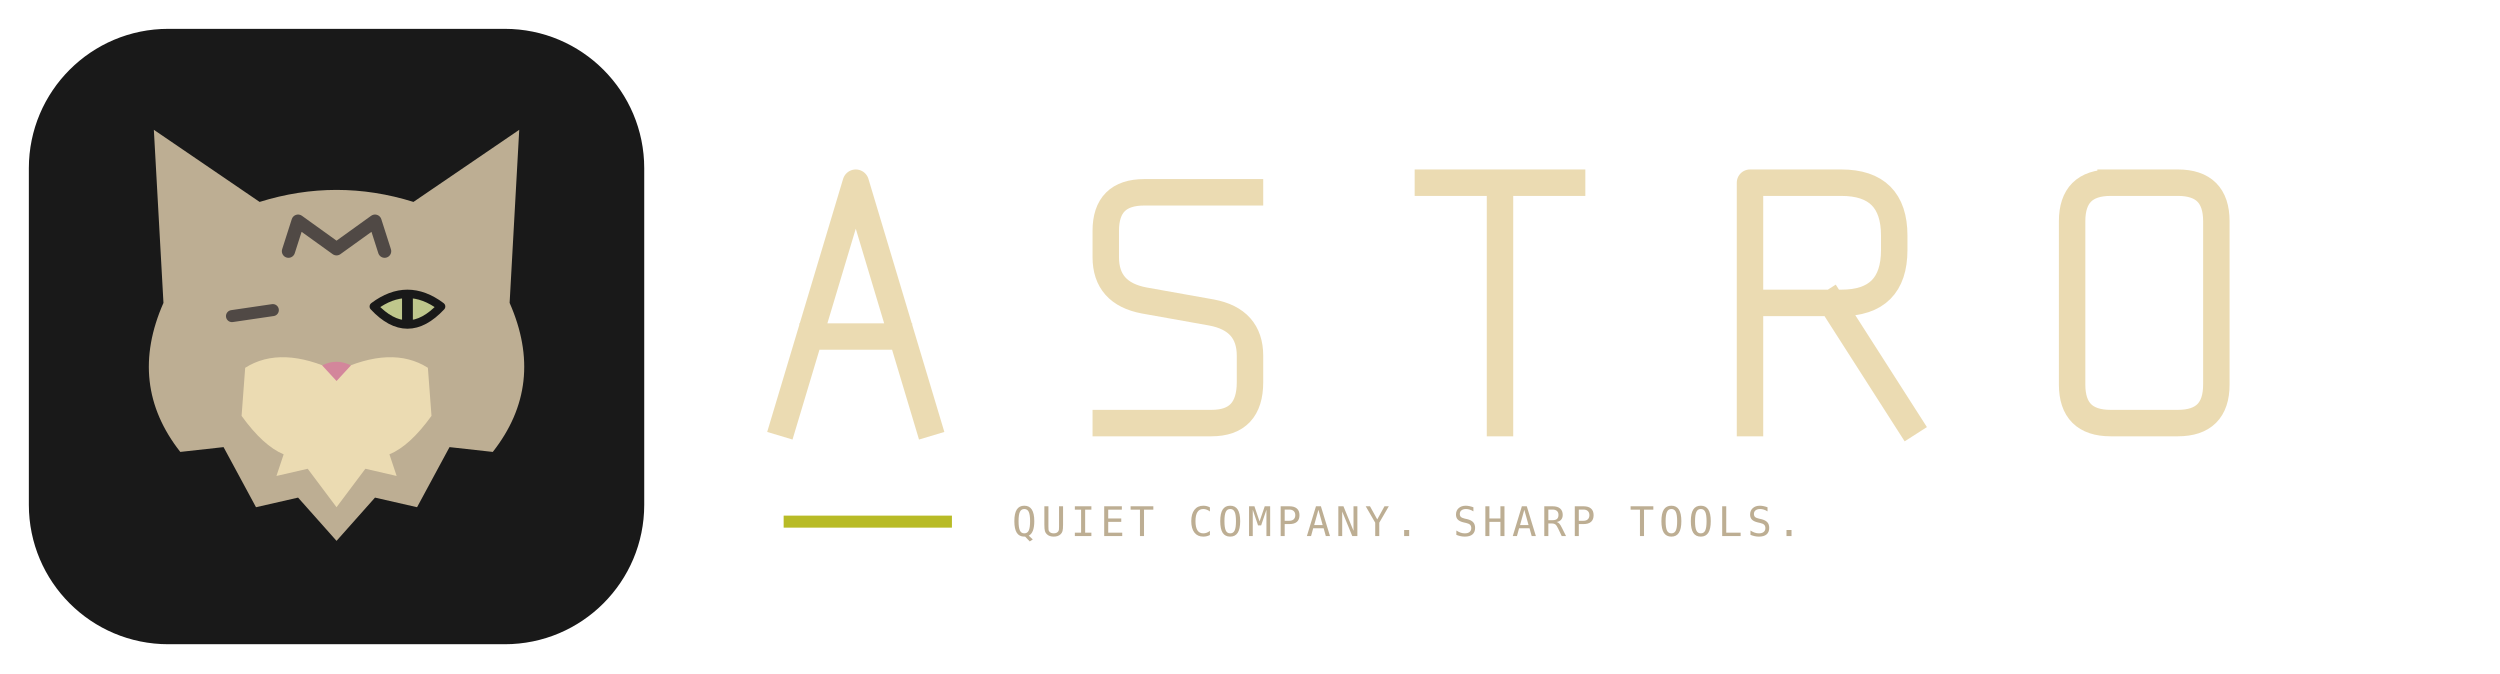
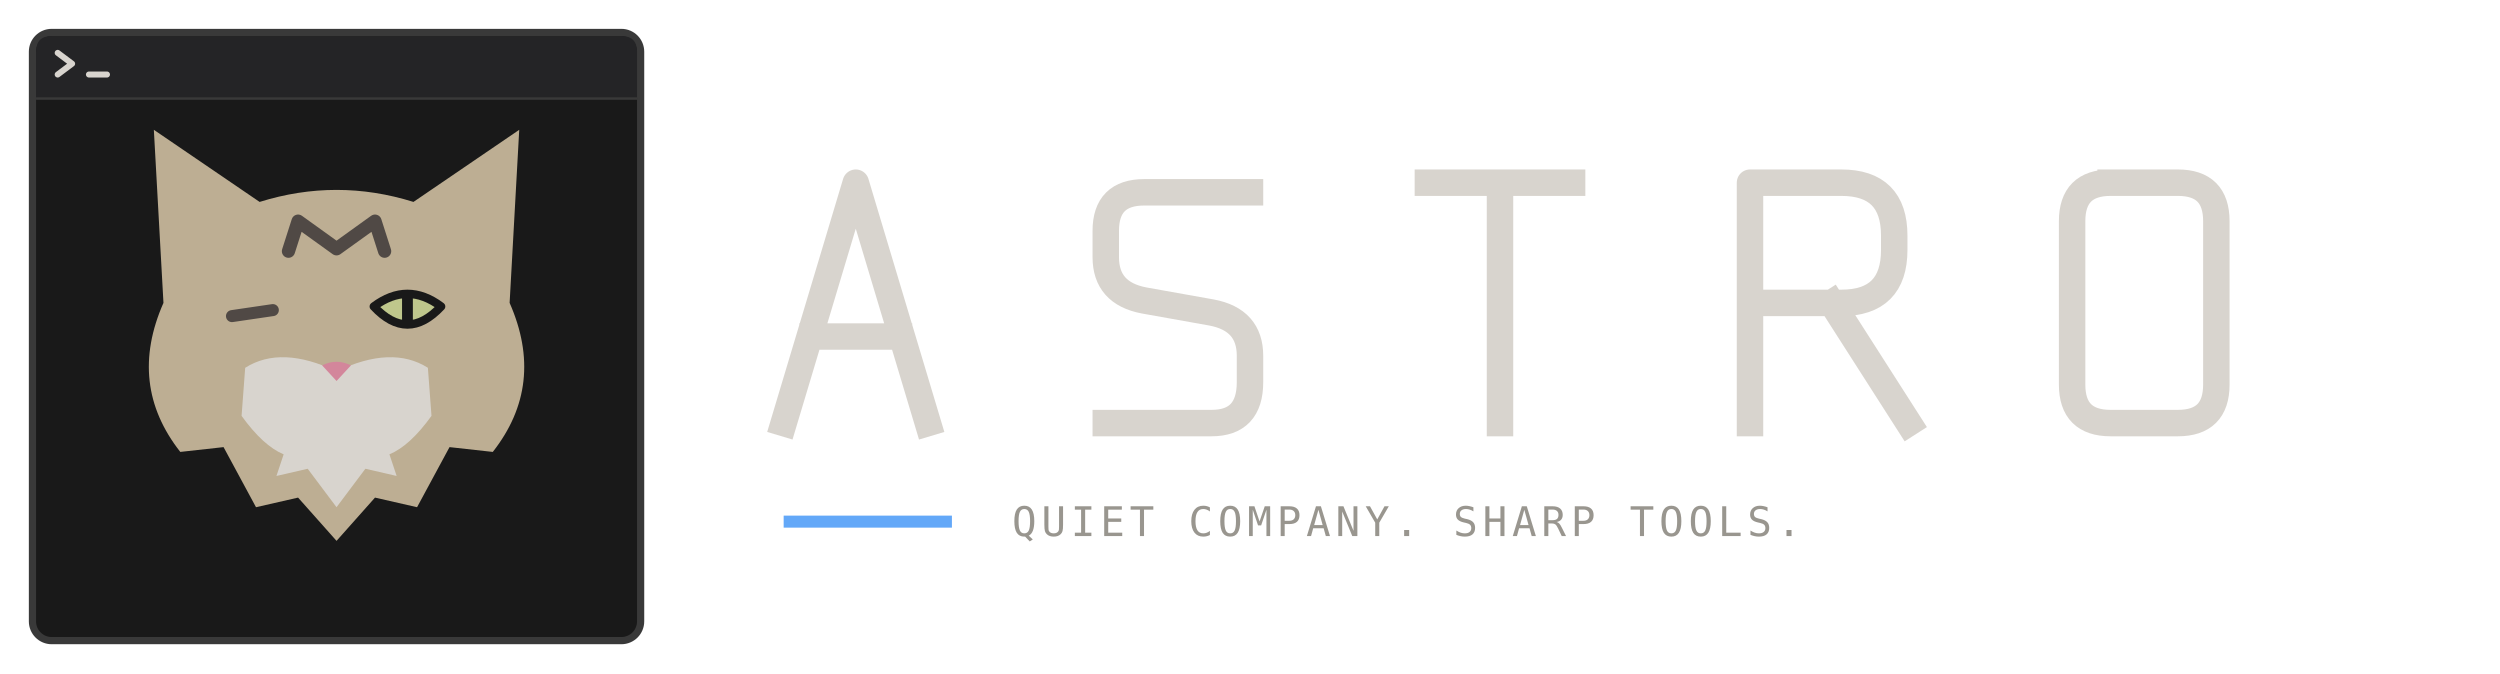
<svg xmlns="http://www.w3.org/2000/svg" width="1040" height="280" viewBox="0 0 1040 280" role="img">
  <g transform="translate(12 12) scale(.5)">
-     <rect width="512" height="512" rx="116" fill="#191919" />
+     <rect id="terminal-window" x="3" y="3" width="506" height="506" rx="16" fill="#191919" stroke="#393939" stroke-width="6" />
+     <path id="terminal-titlebar" d="M19 6H493Q506 6 506 19V58H6V19Q6 6 19 6Z" fill="#242426" />
+     <path id="terminal-divider" d="M6 58H506" fill="none" stroke="#393939" stroke-width="2" />
+     <path id="terminal-prompt" d="m24 20 12 9-12 9m26 0h15" fill="none" stroke="#d8d4ce" stroke-width="5" stroke-linecap="round" stroke-linejoin="round" />
    <path id="silhouette" d="M112 228 104 84 192 144Q256 124 320 144L408 84 400 228Q430 296 386 352L350 348 323 398 288 390 256 426 224 390 189 398 162 348 126 352Q82 296 112 228Z" fill="#bdae93" />
-     <path id="cream-ruff" d="M180 282Q210 263 256 285 302 263 332 282L335 322Q317 347 300 354L306 372 280 366 256 398 232 366 206 372 212 354Q195 347 177 322Z" fill="#ebdbb2" />
+     <path id="cream-ruff" d="M180 282Q210 263 256 285 302 263 332 282L335 322Q317 347 300 354L306 372 280 366 256 398 232 366 206 372 212 354Q195 347 177 322Z" fill="#d8d4ce" />
    <path id="tabby-m" d="m216 185 8-25 32 23 32-23 8 25" fill="none" stroke="#504945" stroke-width="11" stroke-linecap="round" stroke-linejoin="round" />
    <path id="eye-closed-viewer-left" d="m169 239 34-5" fill="none" stroke="#504945" stroke-width="10" stroke-linecap="round" />
    <path id="eye-open-viewer-right" d="M287 231Q315 210 343 231 315 261 287 231Z" fill="#bfc78c" stroke="#191919" stroke-width="7" stroke-linejoin="round" />
    <path id="pupil-viewer-right" d="M315 222v21" fill="none" stroke="#191919" stroke-width="9" stroke-linecap="round" />
    <path id="pink-nose" d="M244 280Q256 274 268 280L256 293Z" fill="#d3869b" />
  </g>
-   <g transform="translate(326 76)" fill="none" stroke="#ebdbb2" stroke-width="11" stroke-linecap="square" stroke-linejoin="round">
+   <g transform="translate(326 76)" fill="none" stroke="#d8d4ce" stroke-width="11" stroke-linecap="square" stroke-linejoin="round">
    <path d="M0 100 30 0 60 100M12 64H48" transform="translate(0 0)" />
    <path d="M60 4H16Q0 4 0 20V31Q0 46 16 49L44 54Q60 57 60 72V83Q60 100 44 100H0" transform="translate(134 0)" />
    <path d="M0 0H60M30 0V100" transform="translate(268 0)" />
    <path d="M0 100V0H38Q60 0 60 22V28Q60 50 38 50H0M34 50 66 100" transform="translate(402 0)" />
    <path d="M16 0H44Q60 0 60 16V84Q60 100 44 100H16Q0 100 0 84V16Q0 0 16 0" transform="translate(536 0)" />
  </g>
-   <path d="M326 217h70" stroke="#b8bb26" stroke-width="5" />
-   <text x="421" y="223" fill="#bdae93" font-family="monospace" font-size="17" letter-spacing="2">QUIET COMPANY. SHARP TOOLS.</text>
+   <path d="M326 217h70" stroke="#63a8f8" stroke-width="5" />
+   <text x="421" y="223" fill="#99968f" font-family="monospace" font-size="17" letter-spacing="2">QUIET COMPANY. SHARP TOOLS.</text>
</svg>
